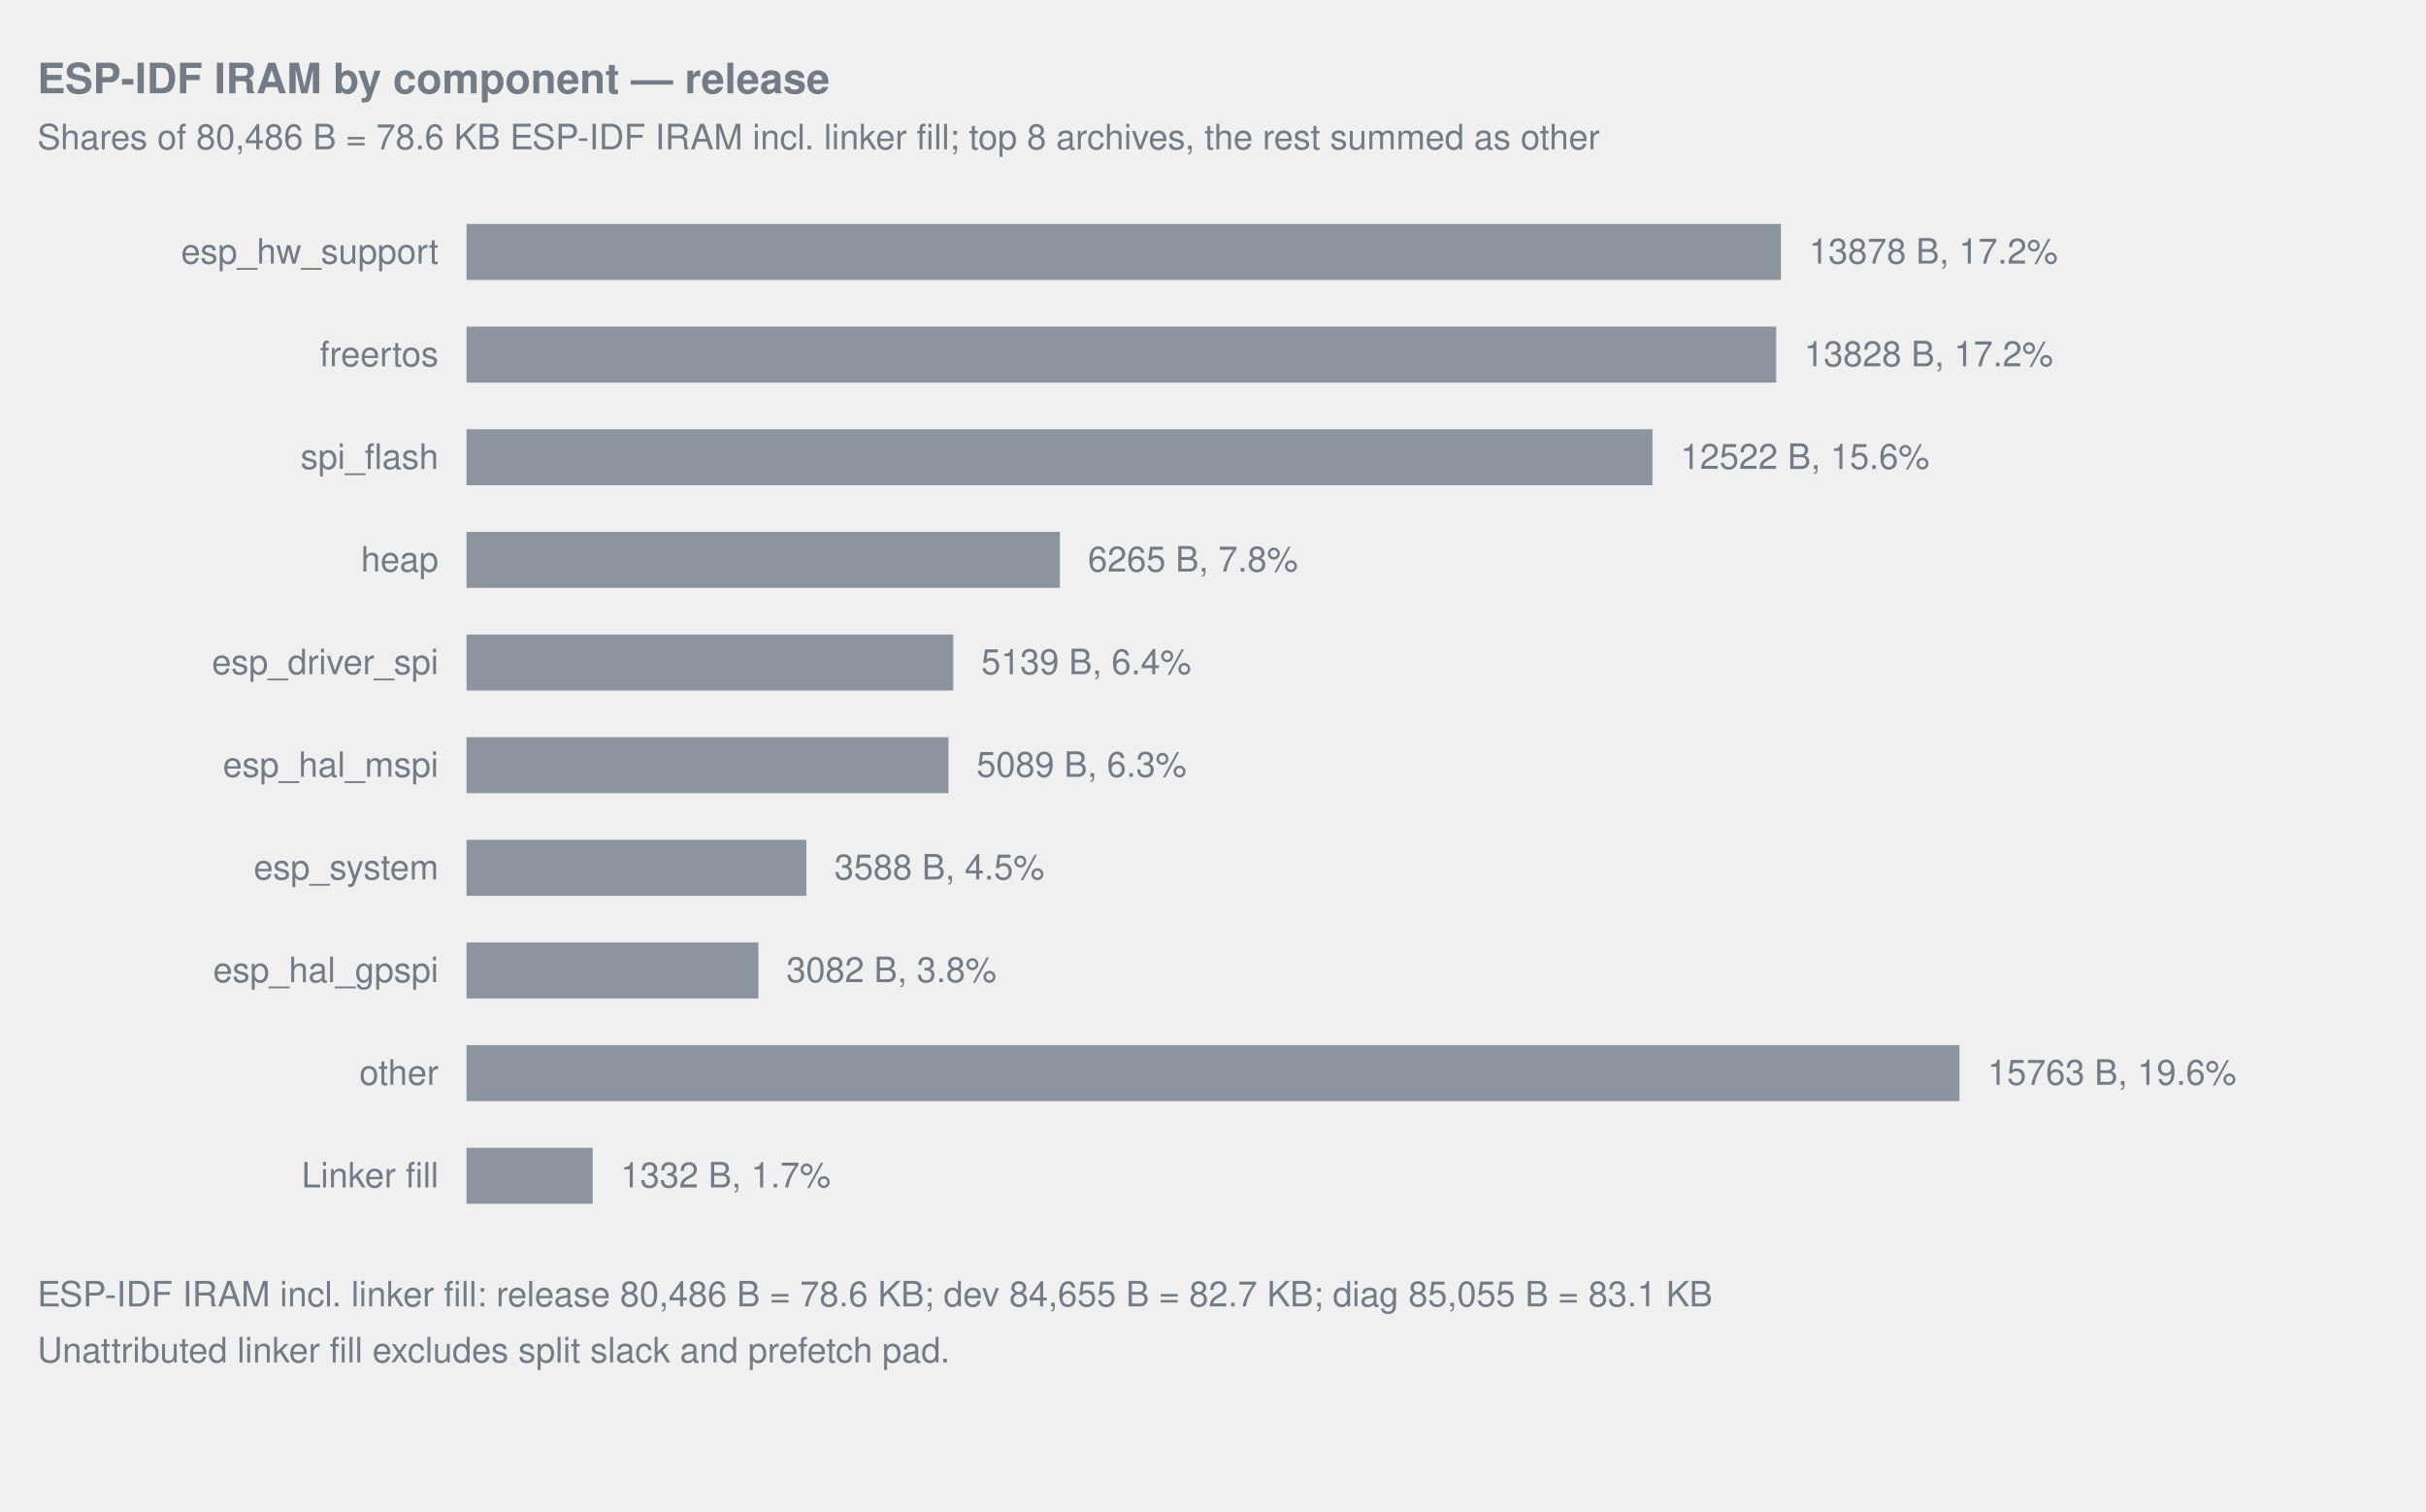
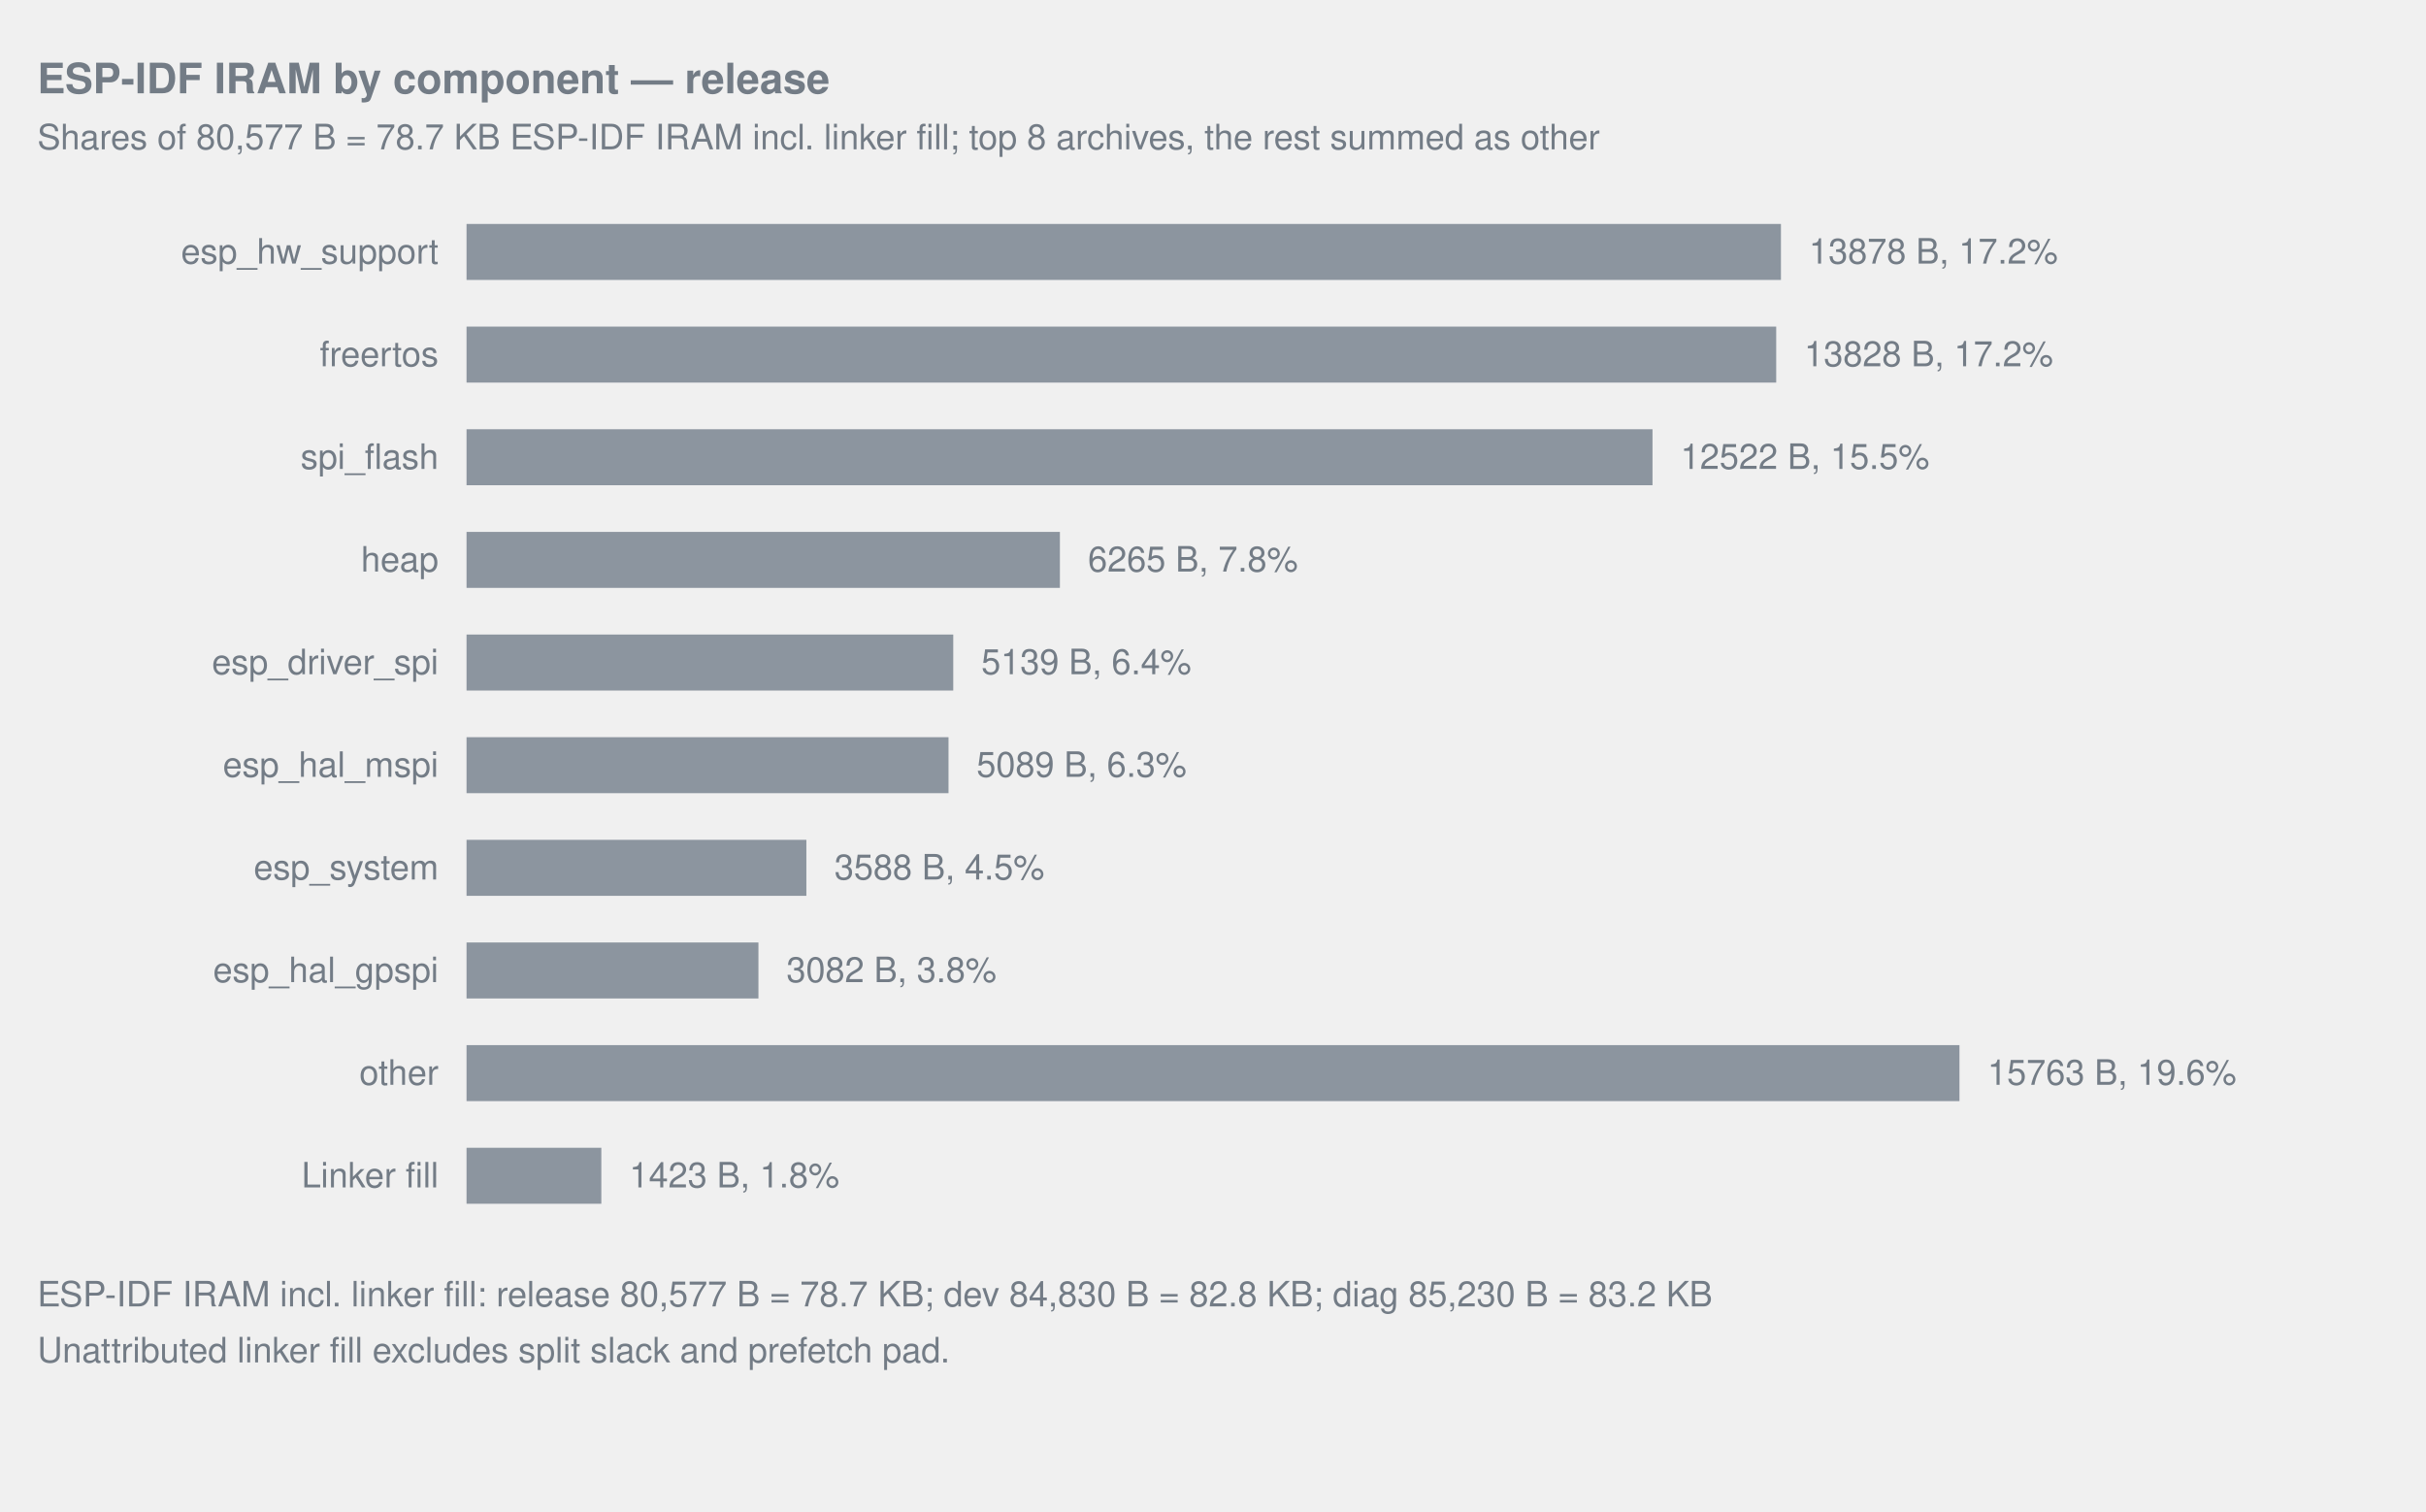
<svg xmlns="http://www.w3.org/2000/svg" width="1040" viewBox="0 0 1040 648" role="img">
  <style>text{fill:#737c86;font-family:-apple-system,Segoe UI,Helvetica,Arial,sans-serif;font-size:15px}.title{font-size:18px;font-weight:600}.note{font-size:12px}.inside{fill:#1f2328}.overlay-inside{fill:#ffffff}</style>
  <text x="16" y="40" text-anchor="start" class="title">ESP-IDF IRAM by component — release</text>
-   <text x="16" y="64" text-anchor="start">Shares of 80,486 B = 78.6 KB ESP-IDF IRAM incl. linker fill; top 8 archives, the rest summed as other</text>
+   <text x="16" y="64" text-anchor="start">Shares of 80,577 B = 78.7 KB ESP-IDF IRAM incl. linker fill; top 8 archives, the rest summed as other</text>
  <text x="188" y="113" text-anchor="end">esp_hw_support</text>
  <rect x="200.00" y="96" width="563.47" height="24" fill="#8c959f" data-label="esp_hw_support" data-bytes="13878" />
  <text x="775.47" y="113" text-anchor="start">13878 B, 17.2%</text>
  <text x="188" y="157" text-anchor="end">freertos</text>
  <rect x="200.00" y="140" width="561.44" height="24" fill="#8c959f" data-label="freertos" data-bytes="13828" />
  <text x="773.44" y="157" text-anchor="start">13828 B, 17.2%</text>
  <text x="188" y="201" text-anchor="end">spi_flash</text>
  <rect x="200.00" y="184" width="508.41" height="24" fill="#8c959f" data-label="spi_flash" data-bytes="12522" />
-   <text x="720.41" y="201" text-anchor="start">12522 B, 15.6%</text>
+   <text x="720.41" y="201" text-anchor="start">12522 B, 15.5%</text>
  <text x="188" y="245" text-anchor="end">heap</text>
  <rect x="200.00" y="228" width="254.37" height="24" fill="#8c959f" data-label="heap" data-bytes="6265" />
  <text x="466.37" y="245" text-anchor="start">6265 B, 7.8%</text>
  <text x="188" y="289" text-anchor="end">esp_driver_spi</text>
  <rect x="200.00" y="272" width="208.65" height="24" fill="#8c959f" data-label="esp_driver_spi" data-bytes="5139" />
  <text x="420.65" y="289" text-anchor="start">5139 B, 6.4%</text>
  <text x="188" y="333" text-anchor="end">esp_hal_mspi</text>
  <rect x="200.00" y="316" width="206.62" height="24" fill="#8c959f" data-label="esp_hal_mspi" data-bytes="5089" />
  <text x="418.62" y="333" text-anchor="start">5089 B, 6.3%</text>
  <text x="188" y="377" text-anchor="end">esp_system</text>
  <rect x="200.00" y="360" width="145.68" height="24" fill="#8c959f" data-label="esp_system" data-bytes="3588" />
  <text x="357.68" y="377" text-anchor="start">3588 B, 4.5%</text>
  <text x="188" y="421" text-anchor="end">esp_hal_gpspi</text>
  <rect x="200.00" y="404" width="125.13" height="24" fill="#8c959f" data-label="esp_hal_gpspi" data-bytes="3082" />
  <text x="337.13" y="421" text-anchor="start">3082 B, 3.8%</text>
  <text x="188" y="465" text-anchor="end">other</text>
  <rect x="200.00" y="448" width="640.00" height="24" fill="#8c959f" data-label="other" data-bytes="15763" />
  <text x="852.00" y="465" text-anchor="start">15763 B, 19.6%</text>
  <text x="188" y="509" text-anchor="end">Linker fill</text>
-   <rect x="200.00" y="492" width="54.08" height="24" fill="#8c959f" data-label="Linker fill" data-bytes="1332" />
-   <text x="266.08" y="509" text-anchor="start">1332 B, 1.7%</text>
-   <text x="16" y="560" text-anchor="start">ESP-IDF IRAM incl. linker fill: release 80,486 B = 78.6 KB; dev 84,655 B = 82.7 KB; diag 85,055 B = 83.1 KB</text>
+   <rect x="200.00" y="492" width="57.78" height="24" fill="#8c959f" data-label="Linker fill" data-bytes="1423" />
+   <text x="269.78" y="509" text-anchor="start">1423 B, 1.8%</text>
+   <text x="16" y="560" text-anchor="start">ESP-IDF IRAM incl. linker fill: release 80,577 B = 78.7 KB; dev 84,830 B = 82.8 KB; diag 85,230 B = 83.2 KB</text>
  <text x="16" y="584" text-anchor="start">Unattributed linker fill excludes split slack and prefetch pad.</text>
</svg>
